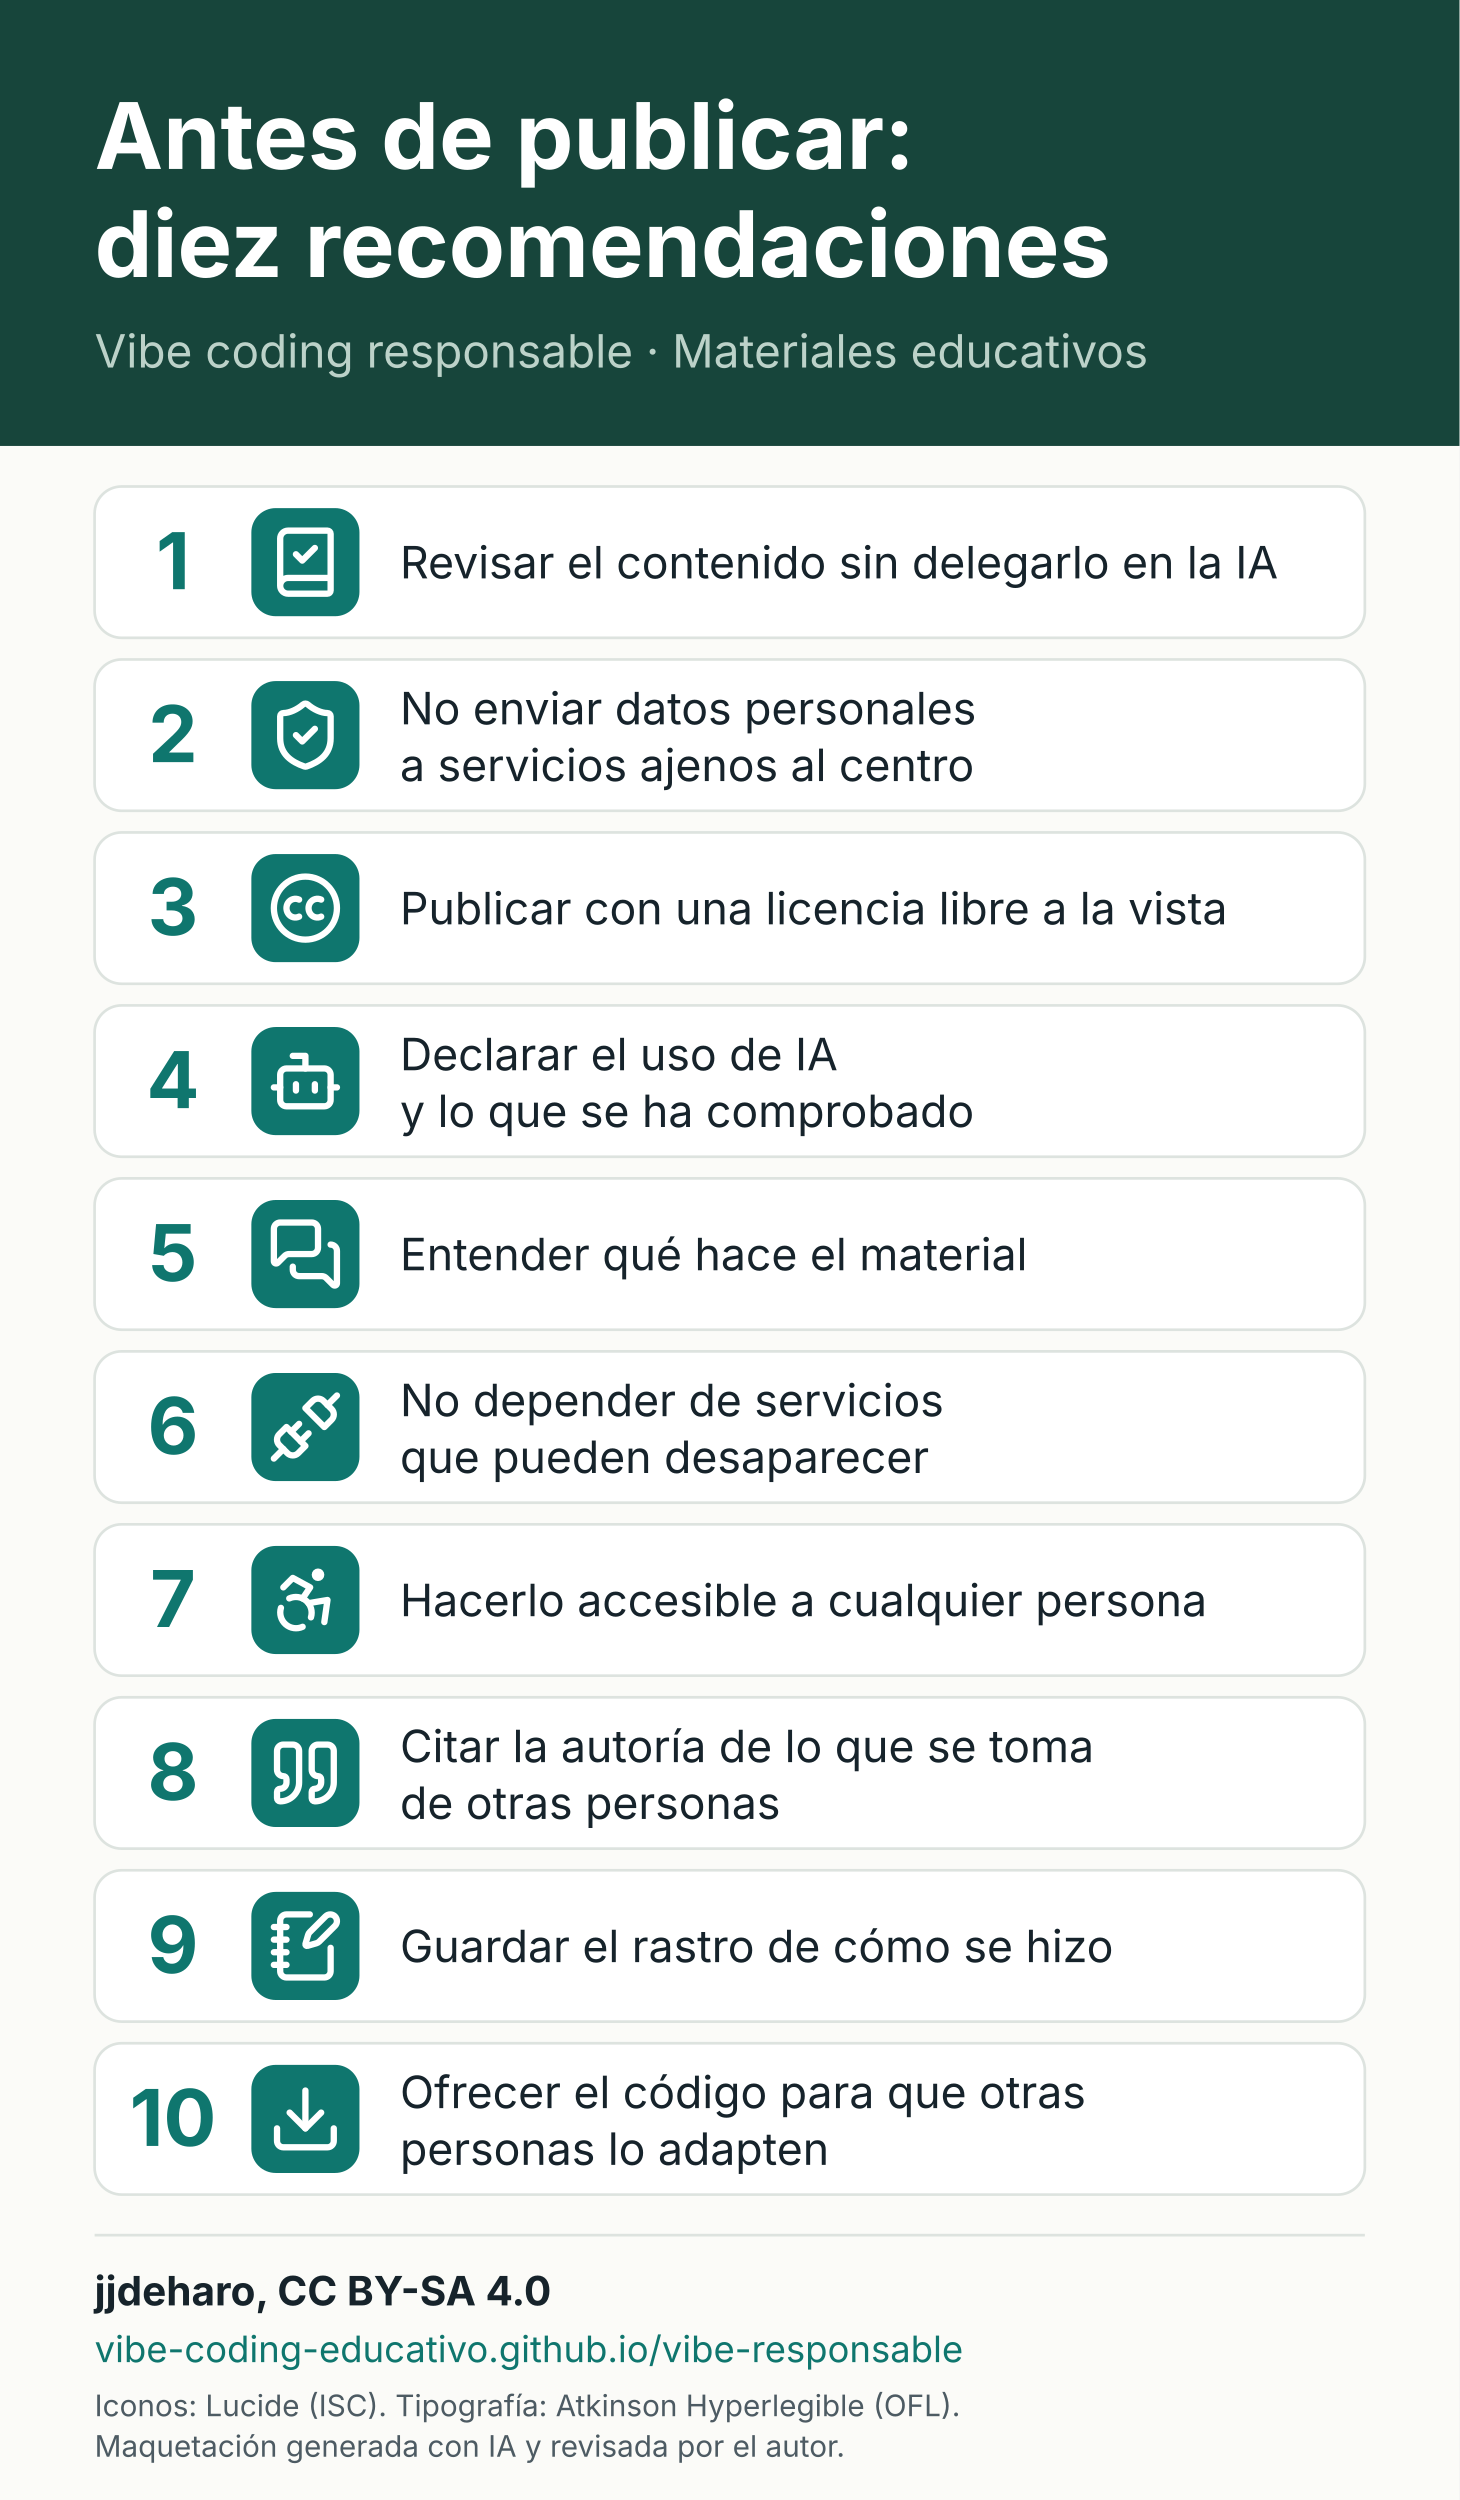
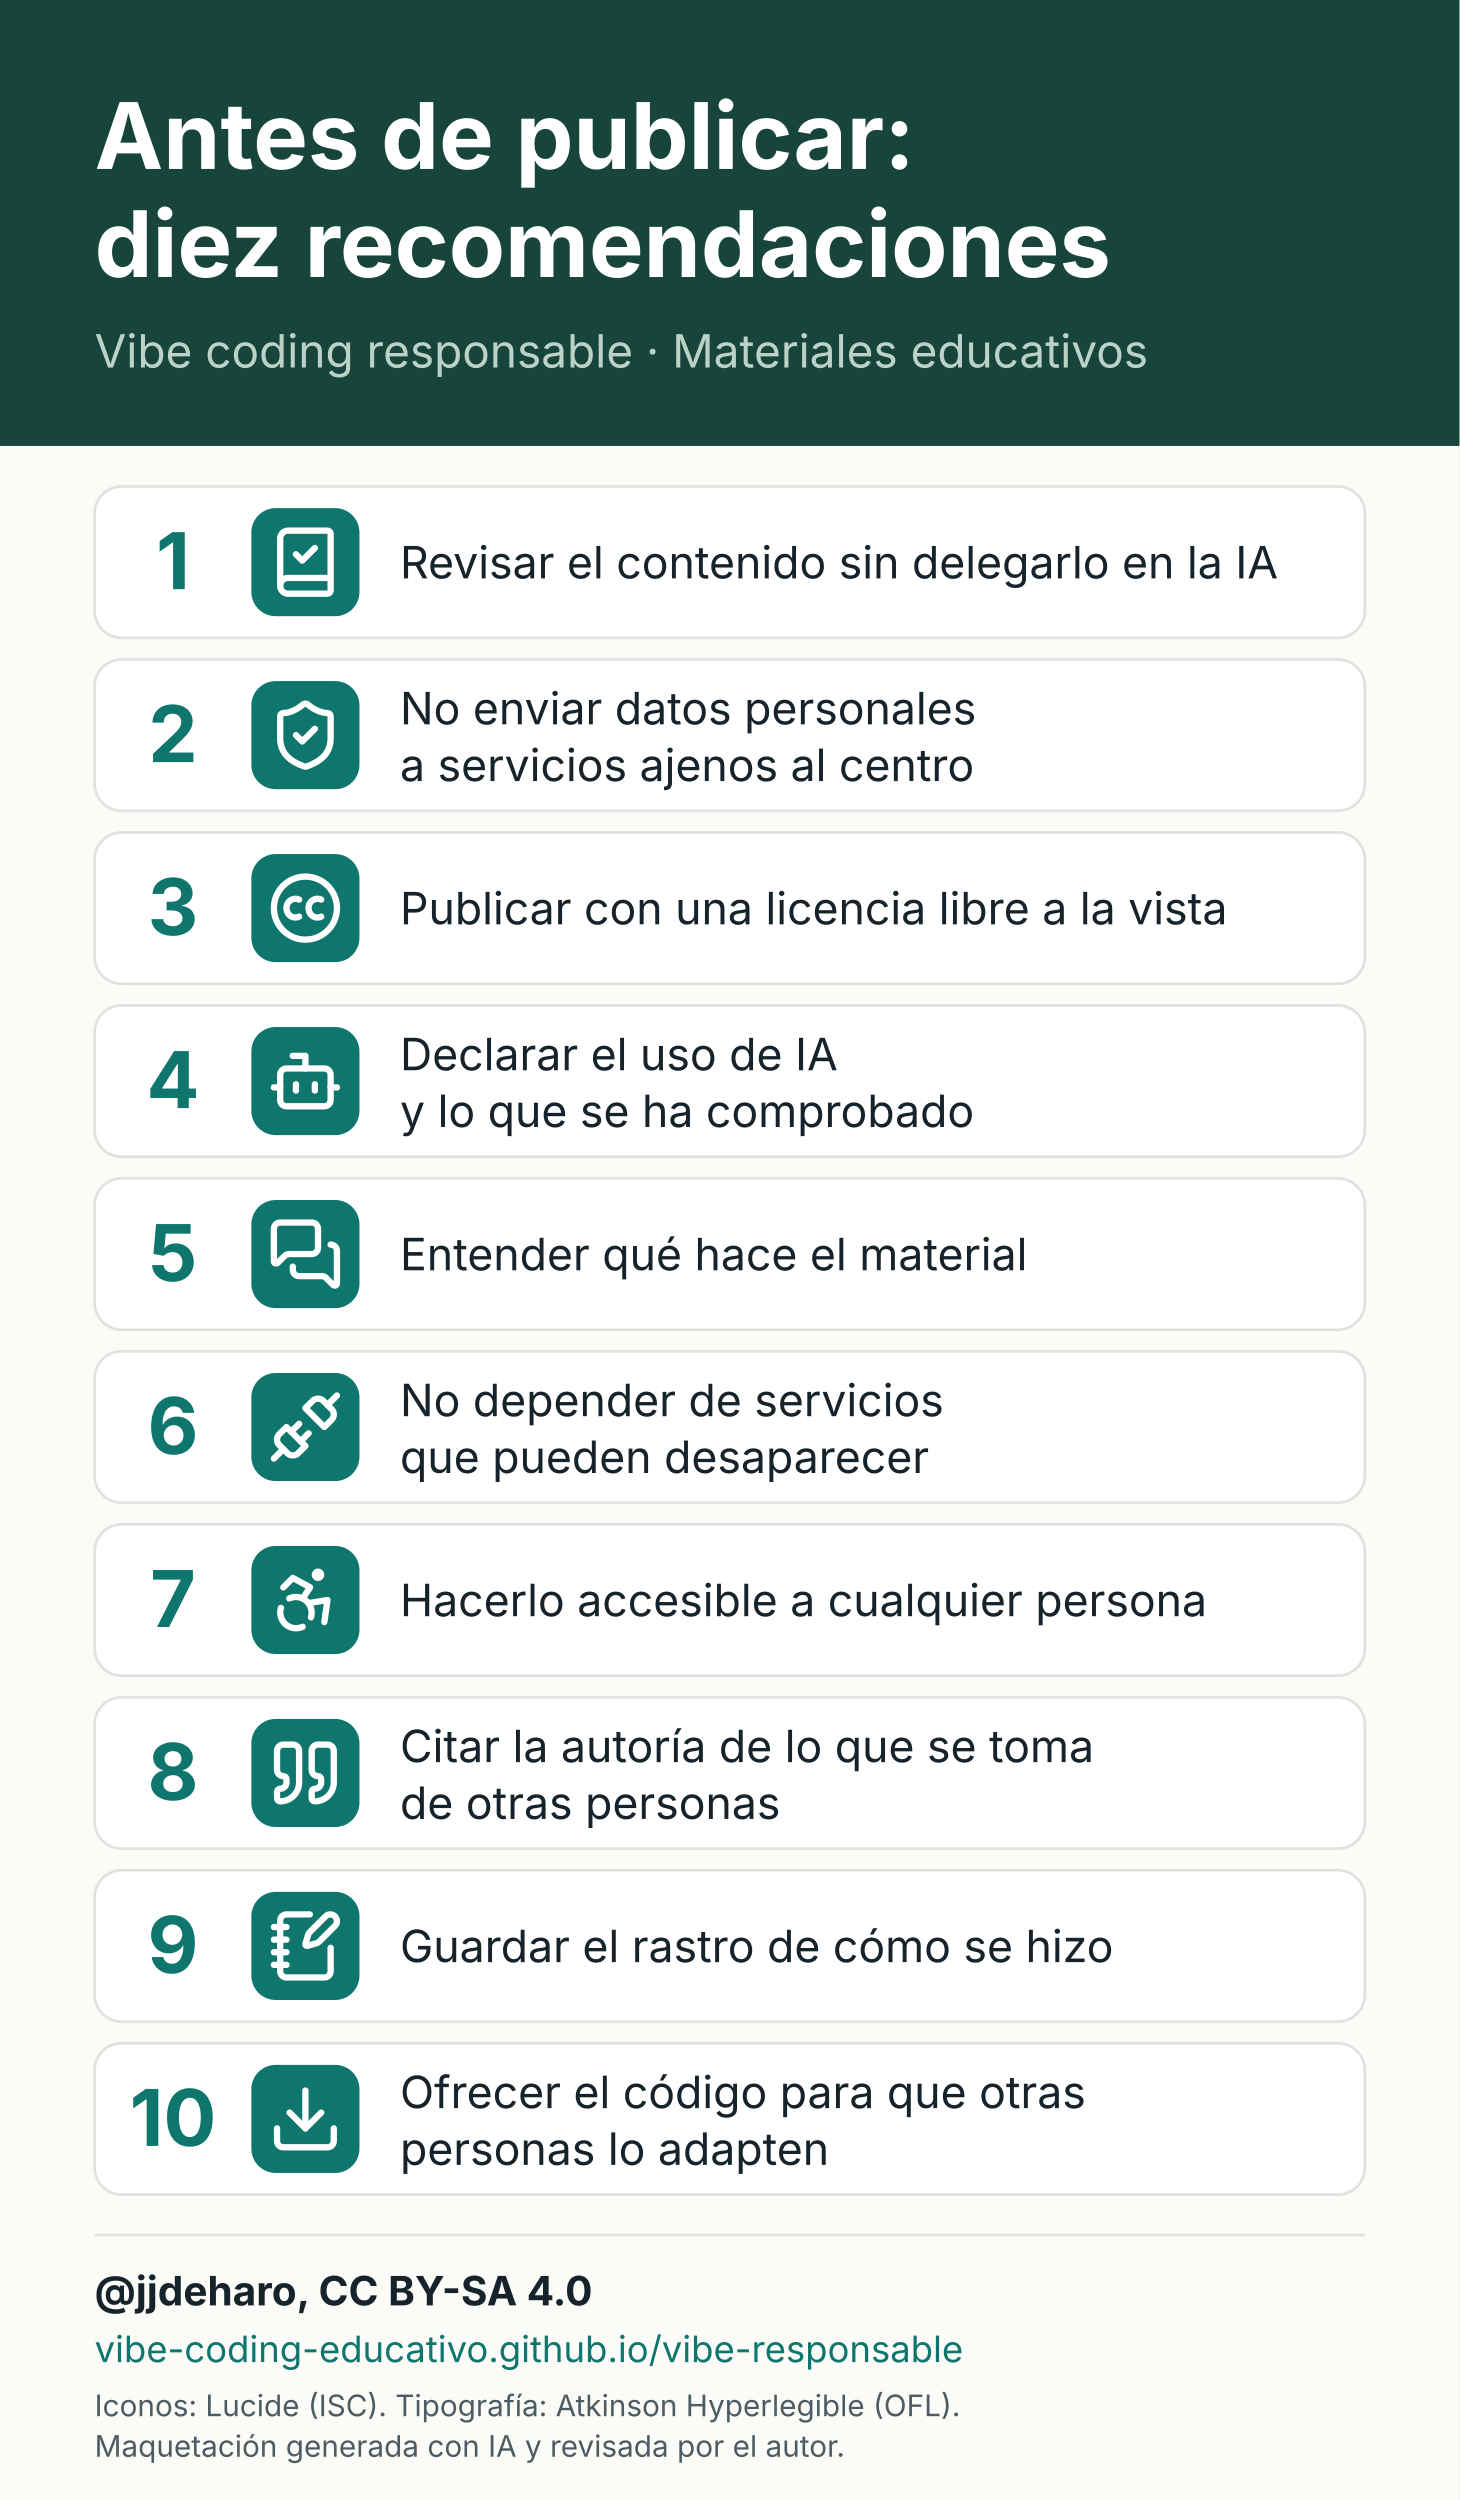
<svg xmlns="http://www.w3.org/2000/svg" viewBox="0 0 1080 1850" width="1080" height="1850" font-family="'Atkinson Hyperlegible', Inter, Arial, sans-serif" role="img" aria-labelledby="t d" lang="es">
  <rect width="1080" height="1850" fill="#fbfbf8" />
  <rect x="0" y="0" width="1080" height="330" fill="#17453b" />
  <text x="70" y="125" font-size="68" font-weight="700" fill="#ffffff">Antes de publicar:</text>
  <text x="70" y="205" font-size="68" font-weight="700" fill="#ffffff">diez recomendaciones</text>
  <text x="70" y="272" font-size="34" font-weight="400" fill="#bcd2c9">Vibe coding responsable · Materiales educativos</text>
  <rect x="70" y="360" width="940" height="112" rx="20" fill="#ffffff" stroke="#dde3df" stroke-width="2" />
  <text x="128" y="436" font-size="58" font-weight="700" fill="#0f766e" text-anchor="middle">1</text>
  <rect x="186" y="376" width="80" height="80" rx="18" fill="#0f766e" />
  <g transform="translate(198 388) scale(2.3333)" fill="none" stroke="#ffffff" stroke-width="2" stroke-linecap="round" stroke-linejoin="round">
    <path d="M4 19.5v-15A2.5 2.5 0 0 1 6.5 2H19a1 1 0 0 1 1 1v18a1 1 0 0 1-1 1H6.5a1 1 0 0 1 0-5H20" />
    <path d="m9 9.5 2 2 4-4" />
  </g>
  <text x="296" y="428" font-size="33" font-weight="400" fill="#16232b">Revisar el contenido sin delegarlo en la IA</text>
  <rect x="70" y="488" width="940" height="112" rx="20" fill="#ffffff" stroke="#dde3df" stroke-width="2" />
  <text x="128" y="564" font-size="58" font-weight="700" fill="#0f766e" text-anchor="middle">2</text>
  <rect x="186" y="504" width="80" height="80" rx="18" fill="#0f766e" />
  <g transform="translate(198 516) scale(2.3333)" fill="none" stroke="#ffffff" stroke-width="2" stroke-linecap="round" stroke-linejoin="round">
    <path d="M20 13c0 5-3.5 7.5-7.66 8.95a1 1 0 0 1-.67-.01C7.5 20.5 4 18 4 13V6a1 1 0 0 1 1-1c2 0 4.5-1.2 6.24-2.72a1.17 1.17 0 0 1 1.52 0C14.51 3.81 17 5 19 5a1 1 0 0 1 1 1z" />
    <path d="m9 12 2 2 4-4" />
  </g>
  <text x="296" y="536" font-size="33" font-weight="400" fill="#16232b">No enviar datos personales</text>
  <text x="296" y="578" font-size="33" font-weight="400" fill="#16232b">a servicios ajenos al centro</text>
  <rect x="70" y="616" width="940" height="112" rx="20" fill="#ffffff" stroke="#dde3df" stroke-width="2" />
  <text x="128" y="692" font-size="58" font-weight="700" fill="#0f766e" text-anchor="middle">3</text>
  <rect x="186" y="632" width="80" height="80" rx="18" fill="#0f766e" />
  <g transform="translate(198 644) scale(2.3333)" fill="none" stroke="#ffffff" stroke-width="2" stroke-linecap="round" stroke-linejoin="round">
    <circle cx="12" cy="12" r="10" />
    <path d="M10 9.3a2.8 2.8 0 0 0-3.5 1 3.1 3.1 0 0 0 0 3.4 2.7 2.7 0 0 0 3.5 1" />
    <path d="M17 9.3a2.8 2.8 0 0 0-3.5 1 3.1 3.1 0 0 0 0 3.4 2.7 2.7 0 0 0 3.5 1" />
  </g>
  <text x="296" y="684" font-size="33" font-weight="400" fill="#16232b">Publicar con una licencia libre a la vista</text>
  <rect x="70" y="744" width="940" height="112" rx="20" fill="#ffffff" stroke="#dde3df" stroke-width="2" />
  <text x="128" y="820" font-size="58" font-weight="700" fill="#0f766e" text-anchor="middle">4</text>
  <rect x="186" y="760" width="80" height="80" rx="18" fill="#0f766e" />
  <g transform="translate(198 772) scale(2.3333)" fill="none" stroke="#ffffff" stroke-width="2" stroke-linecap="round" stroke-linejoin="round">
    <path d="M12 8V4H8" />
    <rect width="16" height="12" x="4" y="8" rx="2" />
    <path d="M2 14h2" />
    <path d="M20 14h2" />
    <path d="M15 13v2" />
    <path d="M9 13v2" />
  </g>
  <text x="296" y="792" font-size="33" font-weight="400" fill="#16232b">Declarar el uso de IA</text>
  <text x="296" y="834" font-size="33" font-weight="400" fill="#16232b">y lo que se ha comprobado</text>
  <rect x="70" y="872" width="940" height="112" rx="20" fill="#ffffff" stroke="#dde3df" stroke-width="2" />
  <text x="128" y="948" font-size="58" font-weight="700" fill="#0f766e" text-anchor="middle">5</text>
  <rect x="186" y="888" width="80" height="80" rx="18" fill="#0f766e" />
  <g transform="translate(198 900) scale(2.3333)" fill="none" stroke="#ffffff" stroke-width="2" stroke-linecap="round" stroke-linejoin="round">
    <path d="M16 10a2 2 0 0 1-2 2H6.828a2 2 0 0 0-1.414.586l-2.202 2.202A.71.71 0 0 1 2 14.286V4a2 2 0 0 1 2-2h10a2 2 0 0 1 2 2z" />
    <path d="M20 9a2 2 0 0 1 2 2v10.286a.71.71 0 0 1-1.212.502l-2.202-2.202A2 2 0 0 0 17.172 19H10a2 2 0 0 1-2-2v-1" />
  </g>
  <text x="296" y="940" font-size="33" font-weight="400" fill="#16232b">Entender qué hace el material</text>
  <rect x="70" y="1000" width="940" height="112" rx="20" fill="#ffffff" stroke="#dde3df" stroke-width="2" />
  <text x="128" y="1076" font-size="58" font-weight="700" fill="#0f766e" text-anchor="middle">6</text>
  <rect x="186" y="1016" width="80" height="80" rx="18" fill="#0f766e" />
  <g transform="translate(198 1028) scale(2.3333)" fill="none" stroke="#ffffff" stroke-width="2" stroke-linecap="round" stroke-linejoin="round">
    <path d="m19 5 3-3" />
    <path d="m2 22 3-3" />
    <path d="M6.3 20.3a2.4 2.4 0 0 0 3.4 0L12 18l-6-6-2.3 2.3a2.4 2.4 0 0 0 0 3.4Z" />
    <path d="M7.5 13.5 10 11" />
    <path d="M10.5 16.5 13 14" />
    <path d="m12 6 6 6 2.3-2.3a2.4 2.4 0 0 0 0-3.4l-2.6-2.6a2.4 2.4 0 0 0-3.4 0Z" />
  </g>
  <text x="296" y="1048" font-size="33" font-weight="400" fill="#16232b">No depender de servicios</text>
  <text x="296" y="1090" font-size="33" font-weight="400" fill="#16232b">que pueden desaparecer</text>
  <rect x="70" y="1128" width="940" height="112" rx="20" fill="#ffffff" stroke="#dde3df" stroke-width="2" />
  <text x="128" y="1204" font-size="58" font-weight="700" fill="#0f766e" text-anchor="middle">7</text>
  <rect x="186" y="1144" width="80" height="80" rx="18" fill="#0f766e" />
  <g transform="translate(198 1156) scale(2.3333)" fill="none" stroke="#ffffff" stroke-width="2" stroke-linecap="round" stroke-linejoin="round">
    <circle cx="16" cy="4" r="1" />
    <path d="m18 19 1-7-6 1" />
    <path d="m5 8 3-3 5.5 3-2.36 3.5" />
    <path d="M4.24 14.5a5 5 0 0 0 6.88 6" />
    <path d="M13.76 17.5a5 5 0 0 0-6.88-6" />
  </g>
  <text x="296" y="1196" font-size="33" font-weight="400" fill="#16232b">Hacerlo accesible a cualquier persona</text>
  <rect x="70" y="1256" width="940" height="112" rx="20" fill="#ffffff" stroke="#dde3df" stroke-width="2" />
  <text x="128" y="1332" font-size="58" font-weight="700" fill="#0f766e" text-anchor="middle">8</text>
  <rect x="186" y="1272" width="80" height="80" rx="18" fill="#0f766e" />
  <g transform="translate(198 1284) scale(2.3333)" fill="none" stroke="#ffffff" stroke-width="2" stroke-linecap="round" stroke-linejoin="round">
    <path d="M16 3a2 2 0 0 0-2 2v6a2 2 0 0 0 2 2 1 1 0 0 1 1 1v1a2 2 0 0 1-2 2 1 1 0 0 0-1 1v2a1 1 0 0 0 1 1 6 6 0 0 0 6-6V5a2 2 0 0 0-2-2z" />
    <path d="M5 3a2 2 0 0 0-2 2v6a2 2 0 0 0 2 2 1 1 0 0 1 1 1v1a2 2 0 0 1-2 2 1 1 0 0 0-1 1v2a1 1 0 0 0 1 1 6 6 0 0 0 6-6V5a2 2 0 0 0-2-2z" />
  </g>
  <text x="296" y="1304" font-size="33" font-weight="400" fill="#16232b">Citar la autoría de lo que se toma</text>
  <text x="296" y="1346" font-size="33" font-weight="400" fill="#16232b">de otras personas</text>
  <rect x="70" y="1384" width="940" height="112" rx="20" fill="#ffffff" stroke="#dde3df" stroke-width="2" />
  <text x="128" y="1460" font-size="58" font-weight="700" fill="#0f766e" text-anchor="middle">9</text>
  <rect x="186" y="1400" width="80" height="80" rx="18" fill="#0f766e" />
  <g transform="translate(198 1412) scale(2.3333)" fill="none" stroke="#ffffff" stroke-width="2" stroke-linecap="round" stroke-linejoin="round">
    <path d="M13.4 2H6a2 2 0 0 0-2 2v16a2 2 0 0 0 2 2h12a2 2 0 0 0 2-2v-7.4" />
    <path d="M2 6h4" />
    <path d="M2 10h4" />
    <path d="M2 14h4" />
    <path d="M2 18h4" />
    <path d="M21.378 5.626a1 1 0 1 0-3.004-3.004l-5.01 5.012a2 2 0 0 0-.506.854l-.837 2.87a.5.5 0 0 0 .62.62l2.87-.837a2 2 0 0 0 .854-.506z" />
  </g>
  <text x="296" y="1452" font-size="33" font-weight="400" fill="#16232b">Guardar el rastro de cómo se hizo</text>
  <rect x="70" y="1512" width="940" height="112" rx="20" fill="#ffffff" stroke="#dde3df" stroke-width="2" />
  <text x="128" y="1588" font-size="58" font-weight="700" fill="#0f766e" text-anchor="middle">10</text>
  <rect x="186" y="1528" width="80" height="80" rx="18" fill="#0f766e" />
  <g transform="translate(198 1540) scale(2.3333)" fill="none" stroke="#ffffff" stroke-width="2" stroke-linecap="round" stroke-linejoin="round">
    <path d="M12 15V3" />
    <path d="M21 15v4a2 2 0 0 1-2 2H5a2 2 0 0 1-2-2v-4" />
    <path d="m7 10 5 5 5-5" />
  </g>
  <text x="296" y="1560" font-size="33" font-weight="400" fill="#16232b">Ofrecer el código para que otras</text>
  <text x="296" y="1602" font-size="33" font-weight="400" fill="#16232b">personas lo adapten</text>
  <line x1="70" y1="1654" x2="1010" y2="1654" stroke="#dde3df" stroke-width="2" />
-   <text x="70" y="1706" font-size="30" font-weight="700" fill="#16232b">jjdeharo, CC BY-SA 4.0</text>
+   <text x="70" y="1706" font-size="30" font-weight="700" fill="#16232b">@jjdeharo, CC BY-SA 4.0</text>
  <text x="70" y="1748" font-size="27" font-weight="400" fill="#0f766e">vibe-coding-educativo.github.io/vibe-responsable</text>
  <text x="70" y="1788" font-size="22" fill="#4d5b63">Iconos: Lucide (ISC). Tipografía: Atkinson Hyperlegible (OFL).</text>
  <text x="70" y="1818" font-size="22" fill="#4d5b63">Maquetación generada con IA y revisada por el autor.</text>
</svg>
